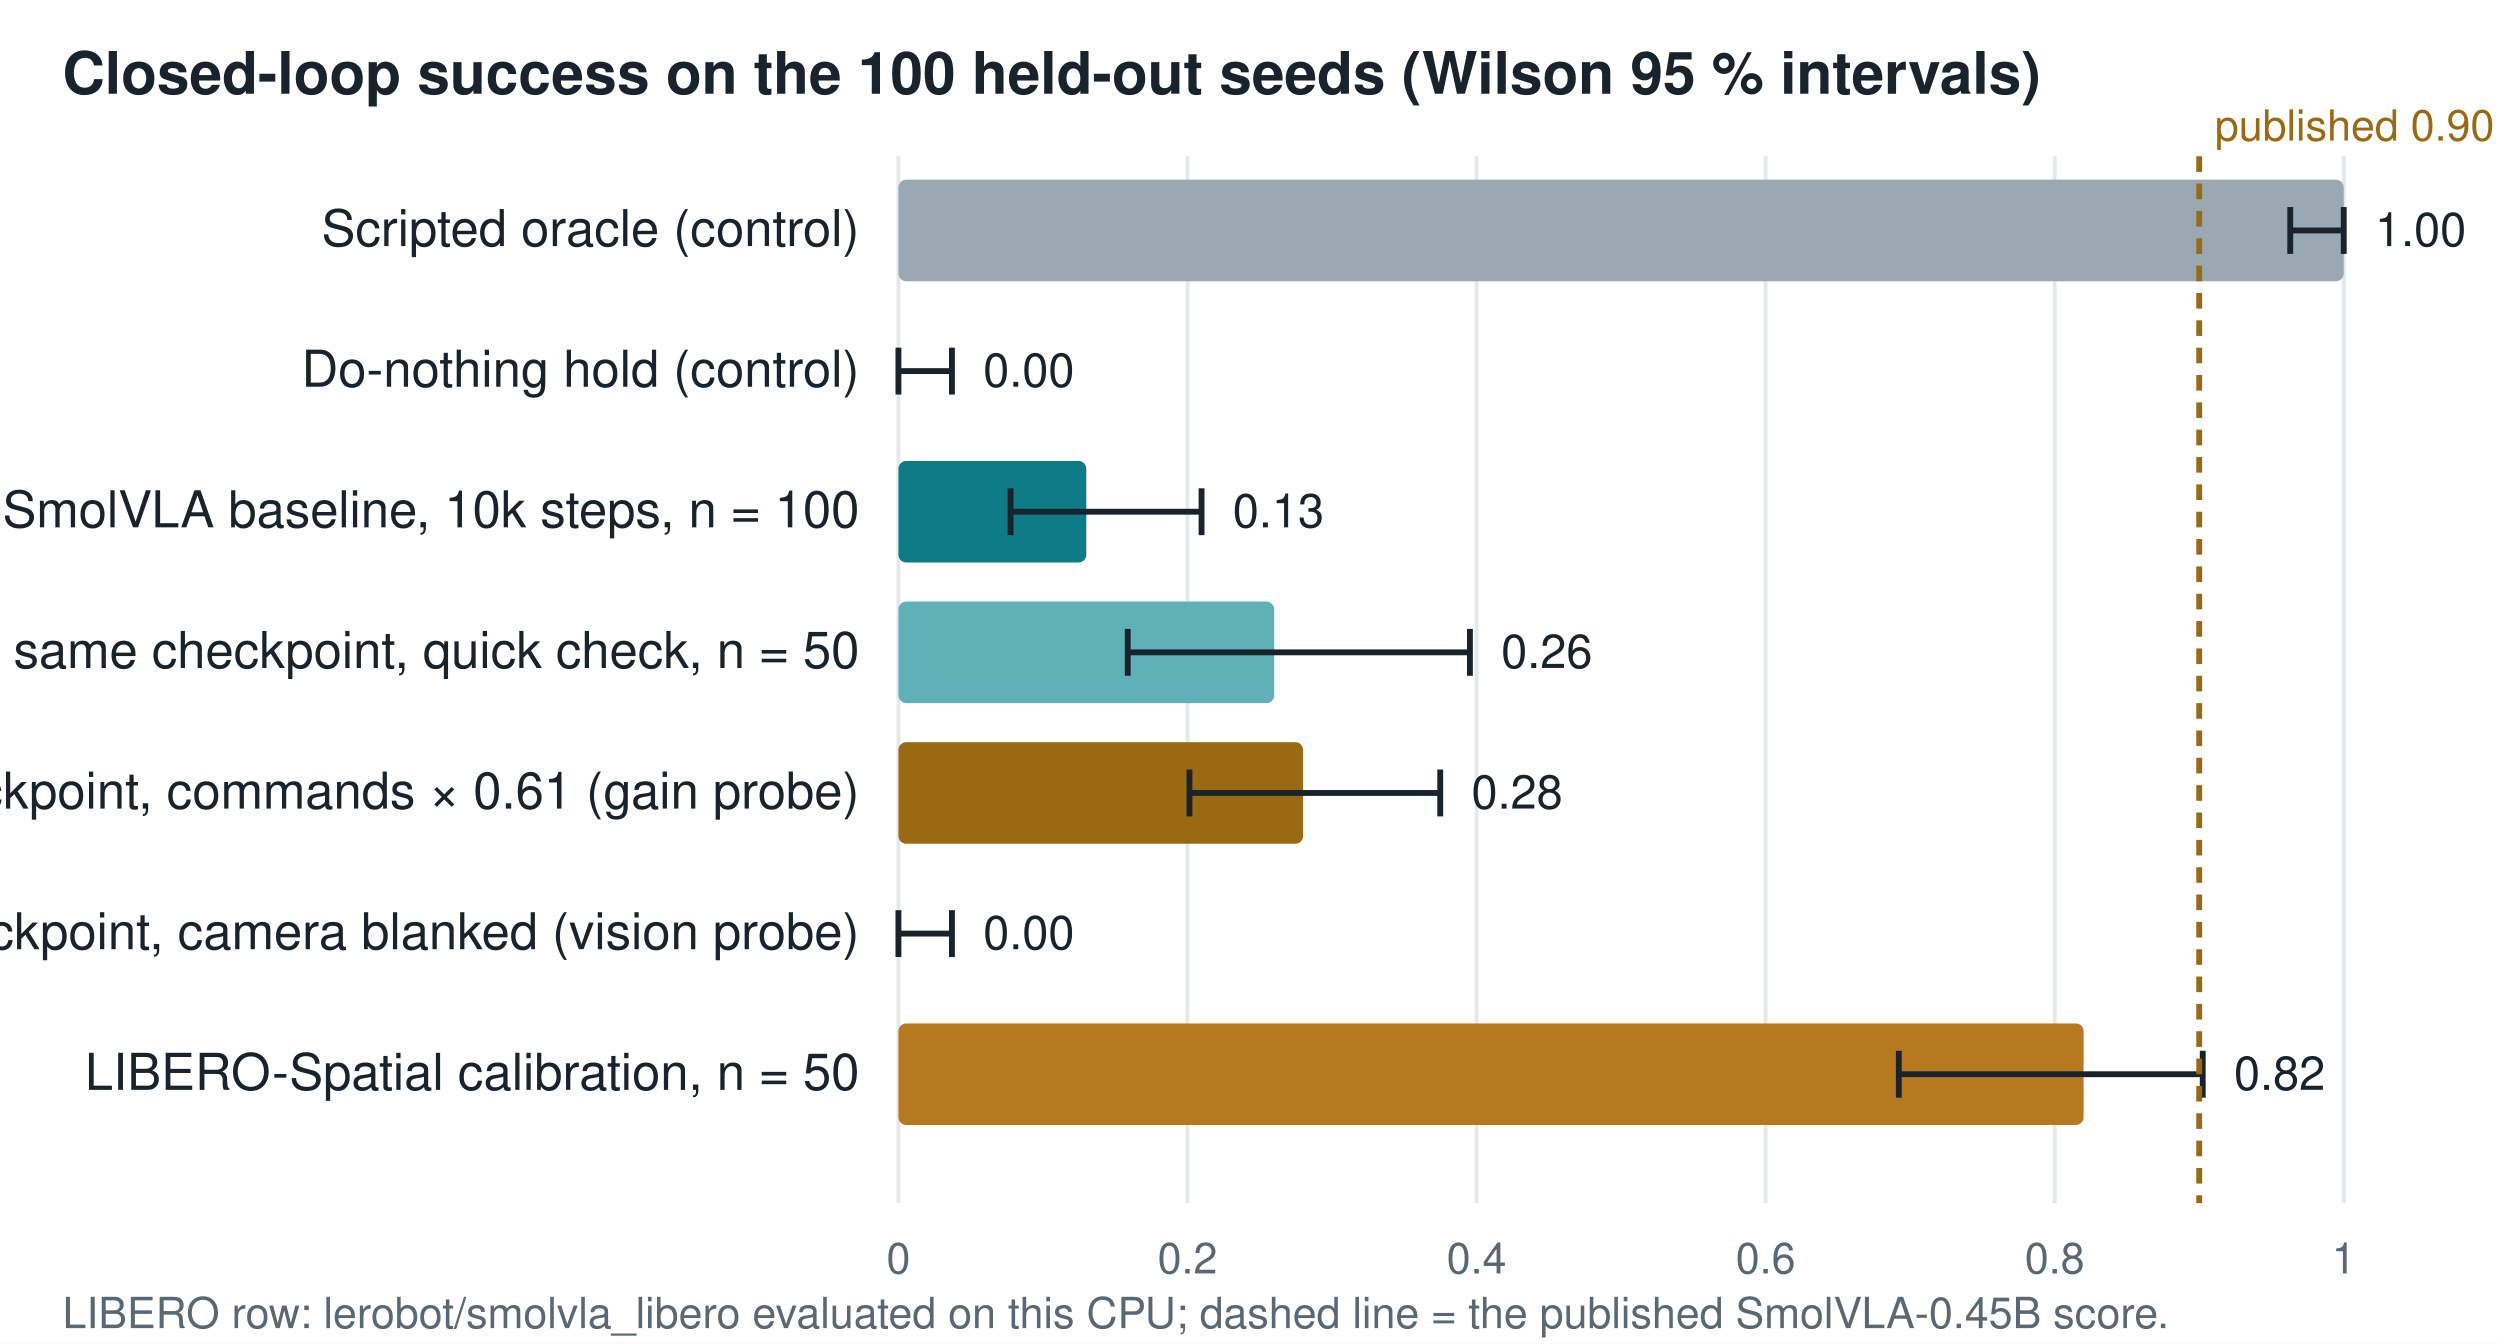
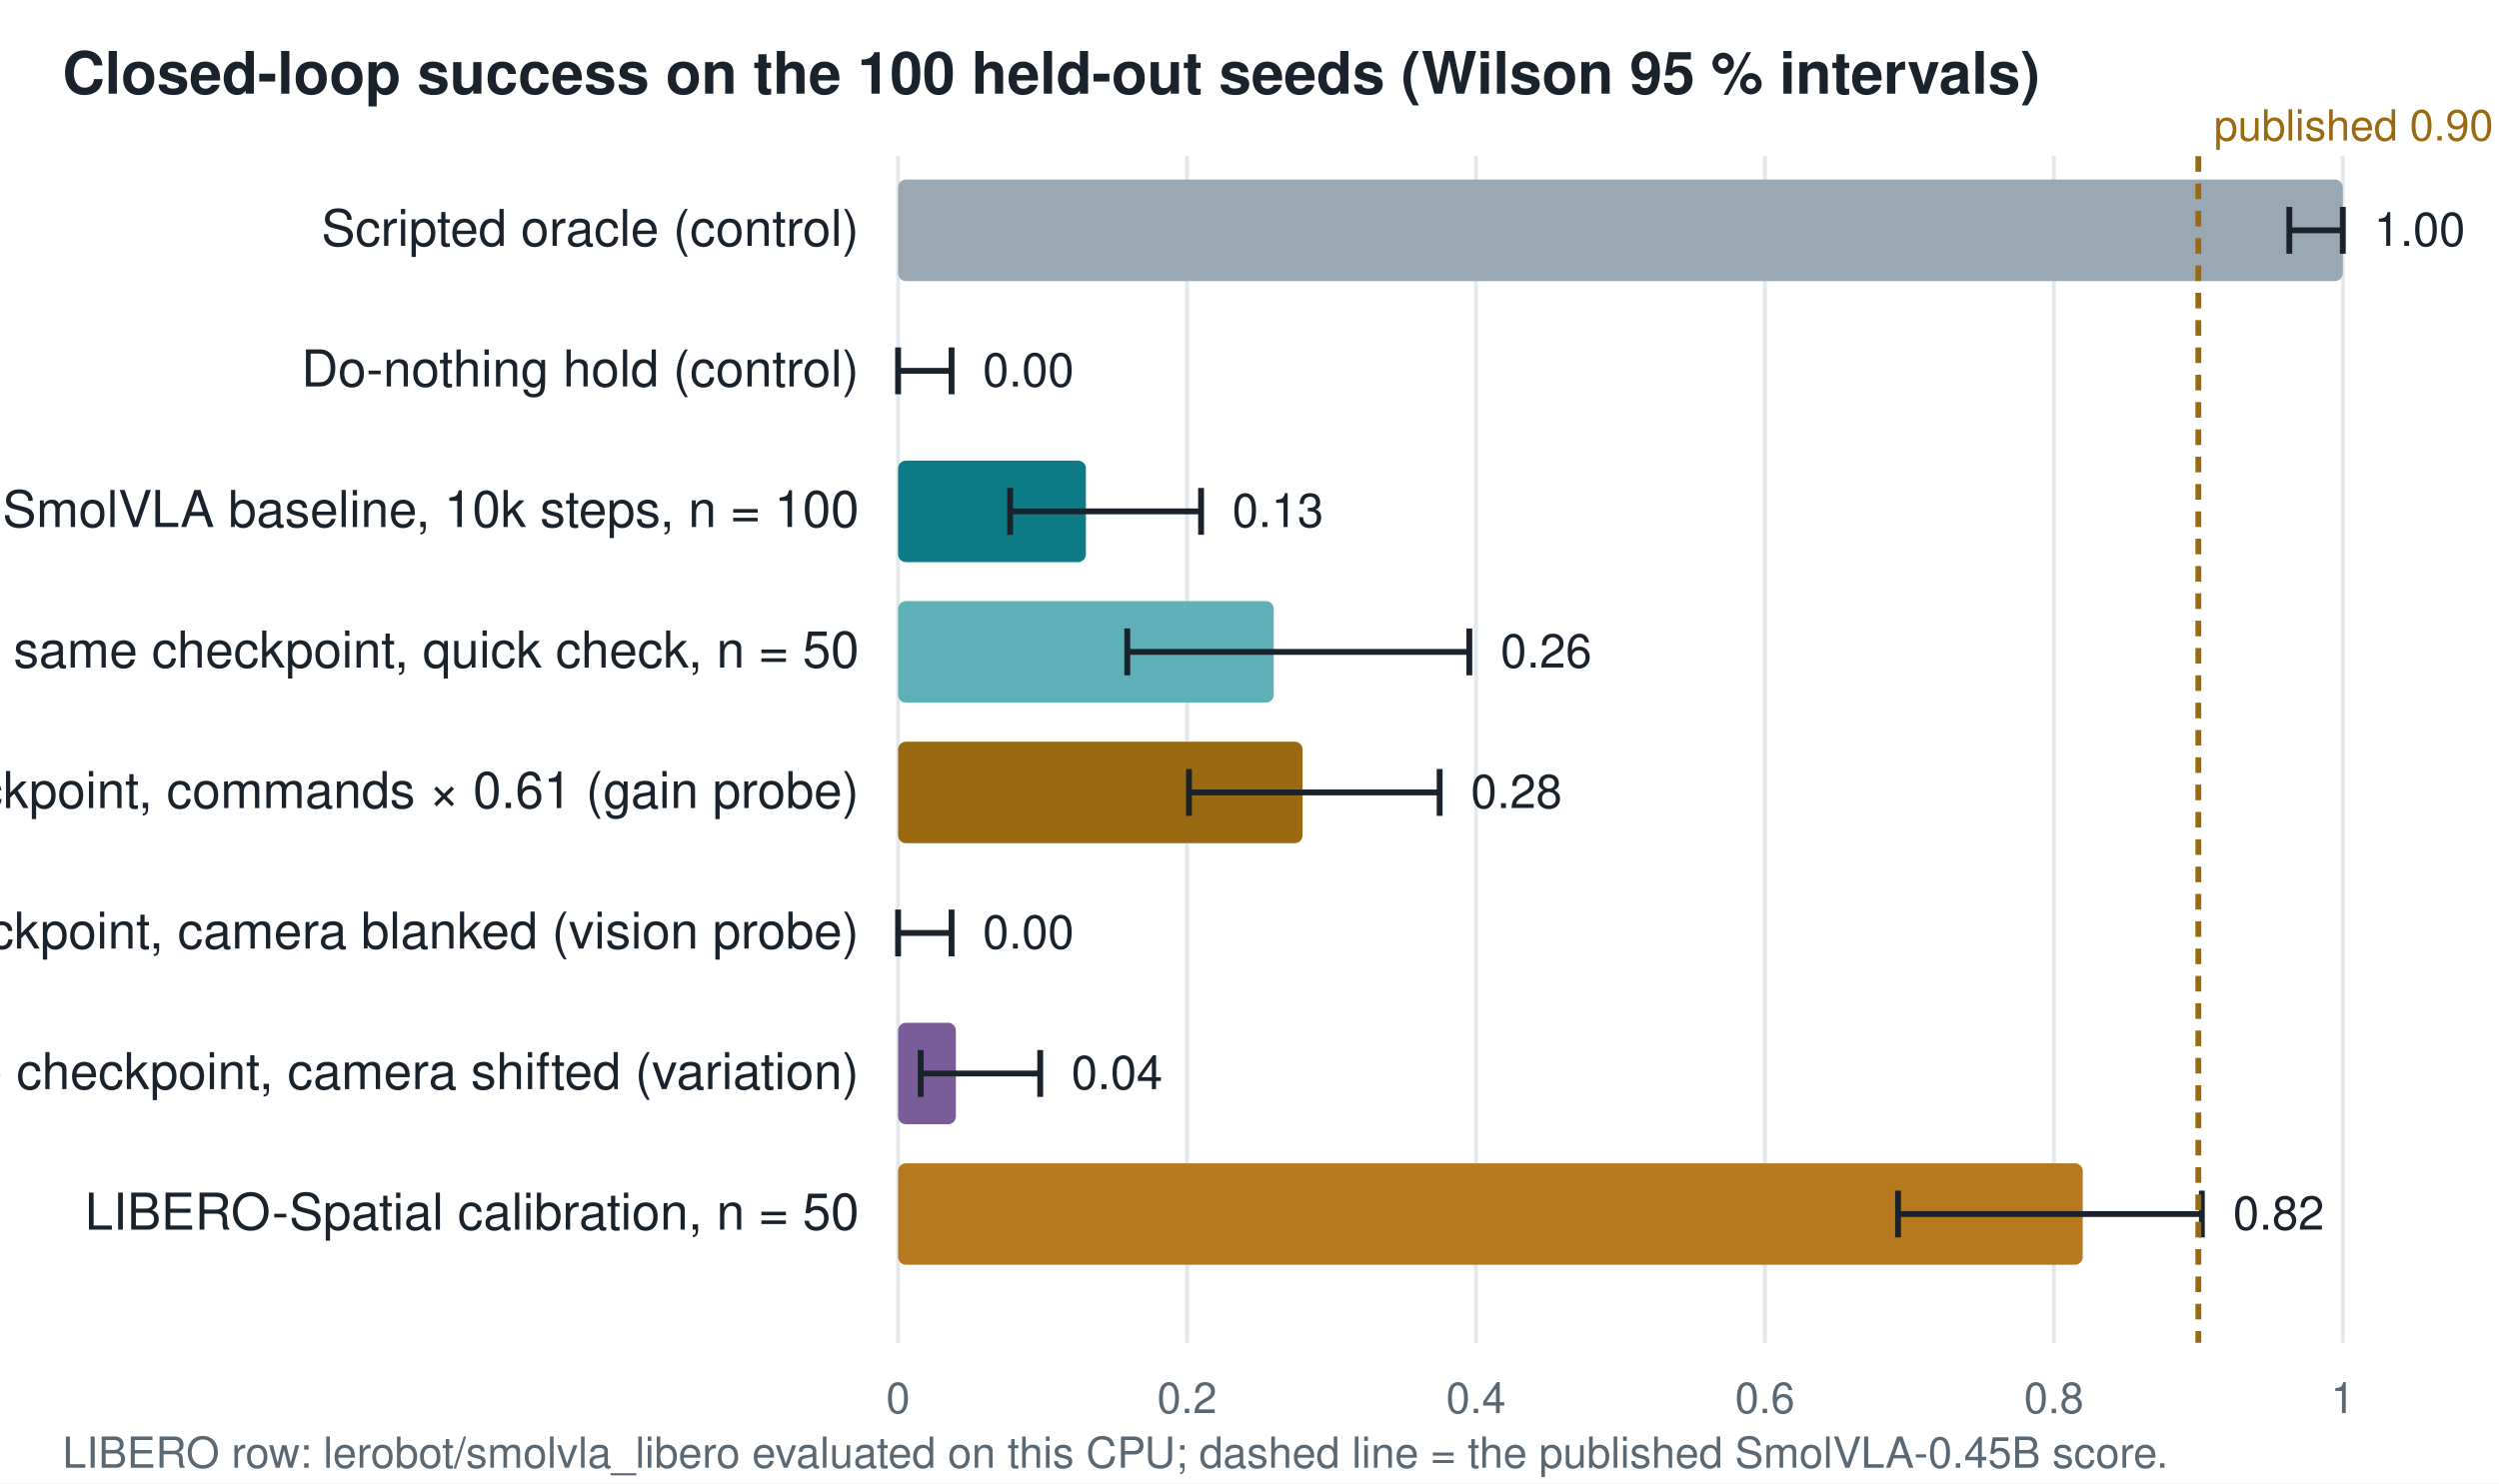
- <svg xmlns="http://www.w3.org/2000/svg" viewBox="0 0 640 344" width="640" height="344" font-family="IBM Plex Sans, Helvetica, Arial, sans-serif" font-size="13">
-   <rect width="640" height="344" fill="#FFFFFF" />
+ <svg xmlns="http://www.w3.org/2000/svg" viewBox="0 0 640 380" width="640" height="380" font-family="IBM Plex Sans, Helvetica, Arial, sans-serif" font-size="13">
+   <rect width="640" height="380" fill="#FFFFFF" />
  <text x="16" y="24" font-size="15" font-weight="600" fill="#1A232C">Closed-loop success on the 100 held-out seeds (Wilson 95 % intervals)</text>
-   <line x1="230.0" y1="40" x2="230.0" y2="308" stroke="#E3E8EC" stroke-width="1" />
-   <text x="230.0" y="326" text-anchor="middle" fill="#5A6874" font-size="11">0</text>
-   <line x1="304.0" y1="40" x2="304.0" y2="308" stroke="#E3E8EC" stroke-width="1" />
-   <text x="304.0" y="326" text-anchor="middle" fill="#5A6874" font-size="11">0.2</text>
-   <line x1="378.0" y1="40" x2="378.0" y2="308" stroke="#E3E8EC" stroke-width="1" />
-   <text x="378.0" y="326" text-anchor="middle" fill="#5A6874" font-size="11">0.4</text>
-   <line x1="452.0" y1="40" x2="452.0" y2="308" stroke="#E3E8EC" stroke-width="1" />
-   <text x="452.0" y="326" text-anchor="middle" fill="#5A6874" font-size="11">0.6</text>
-   <line x1="526.0" y1="40" x2="526.0" y2="308" stroke="#E3E8EC" stroke-width="1" />
-   <text x="526.0" y="326" text-anchor="middle" fill="#5A6874" font-size="11">0.8</text>
-   <line x1="600.0" y1="40" x2="600.0" y2="308" stroke="#E3E8EC" stroke-width="1" />
-   <text x="600.0" y="326" text-anchor="middle" fill="#5A6874" font-size="11">1</text>
+   <line x1="230.0" y1="40" x2="230.0" y2="344" stroke="#E3E8EC" stroke-width="1" />
+   <text x="230.0" y="362" text-anchor="middle" fill="#5A6874" font-size="11">0</text>
+   <line x1="304.0" y1="40" x2="304.0" y2="344" stroke="#E3E8EC" stroke-width="1" />
+   <text x="304.0" y="362" text-anchor="middle" fill="#5A6874" font-size="11">0.2</text>
+   <line x1="378.0" y1="40" x2="378.0" y2="344" stroke="#E3E8EC" stroke-width="1" />
+   <text x="378.0" y="362" text-anchor="middle" fill="#5A6874" font-size="11">0.4</text>
+   <line x1="452.0" y1="40" x2="452.0" y2="344" stroke="#E3E8EC" stroke-width="1" />
+   <text x="452.0" y="362" text-anchor="middle" fill="#5A6874" font-size="11">0.6</text>
+   <line x1="526.0" y1="40" x2="526.0" y2="344" stroke="#E3E8EC" stroke-width="1" />
+   <text x="526.0" y="362" text-anchor="middle" fill="#5A6874" font-size="11">0.8</text>
+   <line x1="600.0" y1="40" x2="600.0" y2="344" stroke="#E3E8EC" stroke-width="1" />
+   <text x="600.0" y="362" text-anchor="middle" fill="#5A6874" font-size="11">1</text>
  <text x="220" y="63.0" text-anchor="end" fill="#1A232C">Scripted oracle (control)</text>
  <rect x="230" y="46" width="370.0" height="26" fill="#9AA8B3" rx="2" />
  <line x1="586.3" y1="59.0" x2="600.0" y2="59.0" stroke="#1A232C" stroke-width="1.5" />
  <line x1="586.3" y1="53.0" x2="586.3" y2="65.0" stroke="#1A232C" stroke-width="1.5" />
  <line x1="600.0" y1="53.0" x2="600.0" y2="65.0" stroke="#1A232C" stroke-width="1.5" />
  <text x="608.0" y="63.0" fill="#1A232C" font-size="12">1.00</text>
  <text x="220" y="99.0" text-anchor="end" fill="#1A232C">Do-nothing hold (control)</text>
  <rect x="230" y="82" width="0.0" height="26" fill="#9AA8B3" rx="2" />
  <line x1="230.0" y1="95.0" x2="243.7" y2="95.0" stroke="#1A232C" stroke-width="1.5" />
  <line x1="230.0" y1="89.0" x2="230.0" y2="101.0" stroke="#1A232C" stroke-width="1.5" />
  <line x1="243.7" y1="89.0" x2="243.7" y2="101.0" stroke="#1A232C" stroke-width="1.5" />
  <text x="251.7" y="99.0" fill="#1A232C" font-size="12">0.00</text>
  <text x="220" y="135.0" text-anchor="end" fill="#1A232C">SmolVLA baseline, 10k steps, n = 100</text>
  <rect x="230" y="118" width="48.1" height="26" fill="#0E7C86" rx="2" />
  <line x1="258.7" y1="131.0" x2="307.6" y2="131.0" stroke="#1A232C" stroke-width="1.5" />
  <line x1="258.7" y1="125.0" x2="258.7" y2="137.0" stroke="#1A232C" stroke-width="1.5" />
  <line x1="307.6" y1="125.0" x2="307.6" y2="137.0" stroke="#1A232C" stroke-width="1.5" />
  <text x="315.6" y="135.0" fill="#1A232C" font-size="12">0.13</text>
  <text x="220" y="171.0" text-anchor="end" fill="#1A232C">same checkpoint, quick check, n = 50</text>
  <rect x="230" y="154" width="96.2" height="26" fill="#5FB0B7" rx="2" />
  <line x1="288.7" y1="167.0" x2="376.3" y2="167.0" stroke="#1A232C" stroke-width="1.5" />
  <line x1="288.7" y1="161.0" x2="288.7" y2="173.0" stroke="#1A232C" stroke-width="1.5" />
  <line x1="376.3" y1="161.0" x2="376.3" y2="173.0" stroke="#1A232C" stroke-width="1.5" />
  <text x="384.3" y="171.0" fill="#1A232C" font-size="12">0.26</text>
  <text x="220" y="207.0" text-anchor="end" fill="#1A232C">same checkpoint, commands × 0.61 (gain probe)</text>
  <rect x="230" y="190" width="103.6" height="26" fill="#9A6A12" rx="2" />
  <line x1="304.5" y1="203.0" x2="368.7" y2="203.0" stroke="#1A232C" stroke-width="1.5" />
  <line x1="304.5" y1="197.0" x2="304.5" y2="209.0" stroke="#1A232C" stroke-width="1.5" />
  <line x1="368.7" y1="197.0" x2="368.7" y2="209.0" stroke="#1A232C" stroke-width="1.5" />
  <text x="376.7" y="207.0" fill="#1A232C" font-size="12">0.28</text>
  <text x="220" y="243.0" text-anchor="end" fill="#1A232C">same checkpoint, camera blanked (vision probe)</text>
  <rect x="230" y="226" width="0.0" height="26" fill="#B23A3A" rx="2" />
  <line x1="230.0" y1="239.0" x2="243.7" y2="239.0" stroke="#1A232C" stroke-width="1.5" />
  <line x1="230.0" y1="233.0" x2="230.0" y2="245.0" stroke="#1A232C" stroke-width="1.5" />
  <line x1="243.7" y1="233.0" x2="243.7" y2="245.0" stroke="#1A232C" stroke-width="1.5" />
  <text x="251.7" y="243.0" fill="#1A232C" font-size="12">0.00</text>
-   <text x="220" y="279.0" text-anchor="end" fill="#1A232C">LIBERO-Spatial calibration, n = 50</text>
-   <rect x="230" y="262" width="303.4" height="26" fill="#B7791F" rx="2" />
-   <line x1="486.1" y1="275.0" x2="563.9" y2="275.0" stroke="#1A232C" stroke-width="1.5" />
-   <line x1="486.1" y1="269.0" x2="486.1" y2="281.0" stroke="#1A232C" stroke-width="1.5" />
-   <line x1="563.9" y1="269.0" x2="563.9" y2="281.0" stroke="#1A232C" stroke-width="1.5" />
-   <text x="571.9" y="279.0" fill="#1A232C" font-size="12">0.82</text>
-   <line x1="563.0" y1="40" x2="563.0" y2="308" stroke="#9A6A12" stroke-width="1.5" stroke-dasharray="4 3" />
+   <text x="220" y="279.0" text-anchor="end" fill="#1A232C">same checkpoint, camera shifted (variation)</text>
+   <rect x="230" y="262" width="14.8" height="26" fill="#7A5C99" rx="2" />
+   <line x1="235.8" y1="275.0" x2="266.4" y2="275.0" stroke="#1A232C" stroke-width="1.5" />
+   <line x1="235.8" y1="269.0" x2="235.8" y2="281.0" stroke="#1A232C" stroke-width="1.5" />
+   <line x1="266.4" y1="269.0" x2="266.4" y2="281.0" stroke="#1A232C" stroke-width="1.5" />
+   <text x="274.4" y="279.0" fill="#1A232C" font-size="12">0.04</text>
+   <text x="220" y="315.0" text-anchor="end" fill="#1A232C">LIBERO-Spatial calibration, n = 50</text>
+   <rect x="230" y="298" width="303.4" height="26" fill="#B7791F" rx="2" />
+   <line x1="486.1" y1="311.0" x2="563.9" y2="311.0" stroke="#1A232C" stroke-width="1.5" />
+   <line x1="486.1" y1="305.0" x2="486.1" y2="317.0" stroke="#1A232C" stroke-width="1.5" />
+   <line x1="563.9" y1="305.0" x2="563.9" y2="317.0" stroke="#1A232C" stroke-width="1.5" />
+   <text x="571.9" y="315.0" fill="#1A232C" font-size="12">0.82</text>
+   <line x1="563.0" y1="40" x2="563.0" y2="344" stroke="#9A6A12" stroke-width="1.5" stroke-dasharray="4 3" />
  <text x="567.0" y="36" fill="#9A6A12" font-size="11">published 0.90</text>
-   <text x="16" y="340" fill="#5A6874" font-size="11">LIBERO row: lerobot/smolvla_libero evaluated on this CPU; dashed line = the published SmolVLA-0.45B score.</text>
+   <text x="16" y="376" fill="#5A6874" font-size="11">LIBERO row: lerobot/smolvla_libero evaluated on this CPU; dashed line = the published SmolVLA-0.45B score.</text>
</svg>
